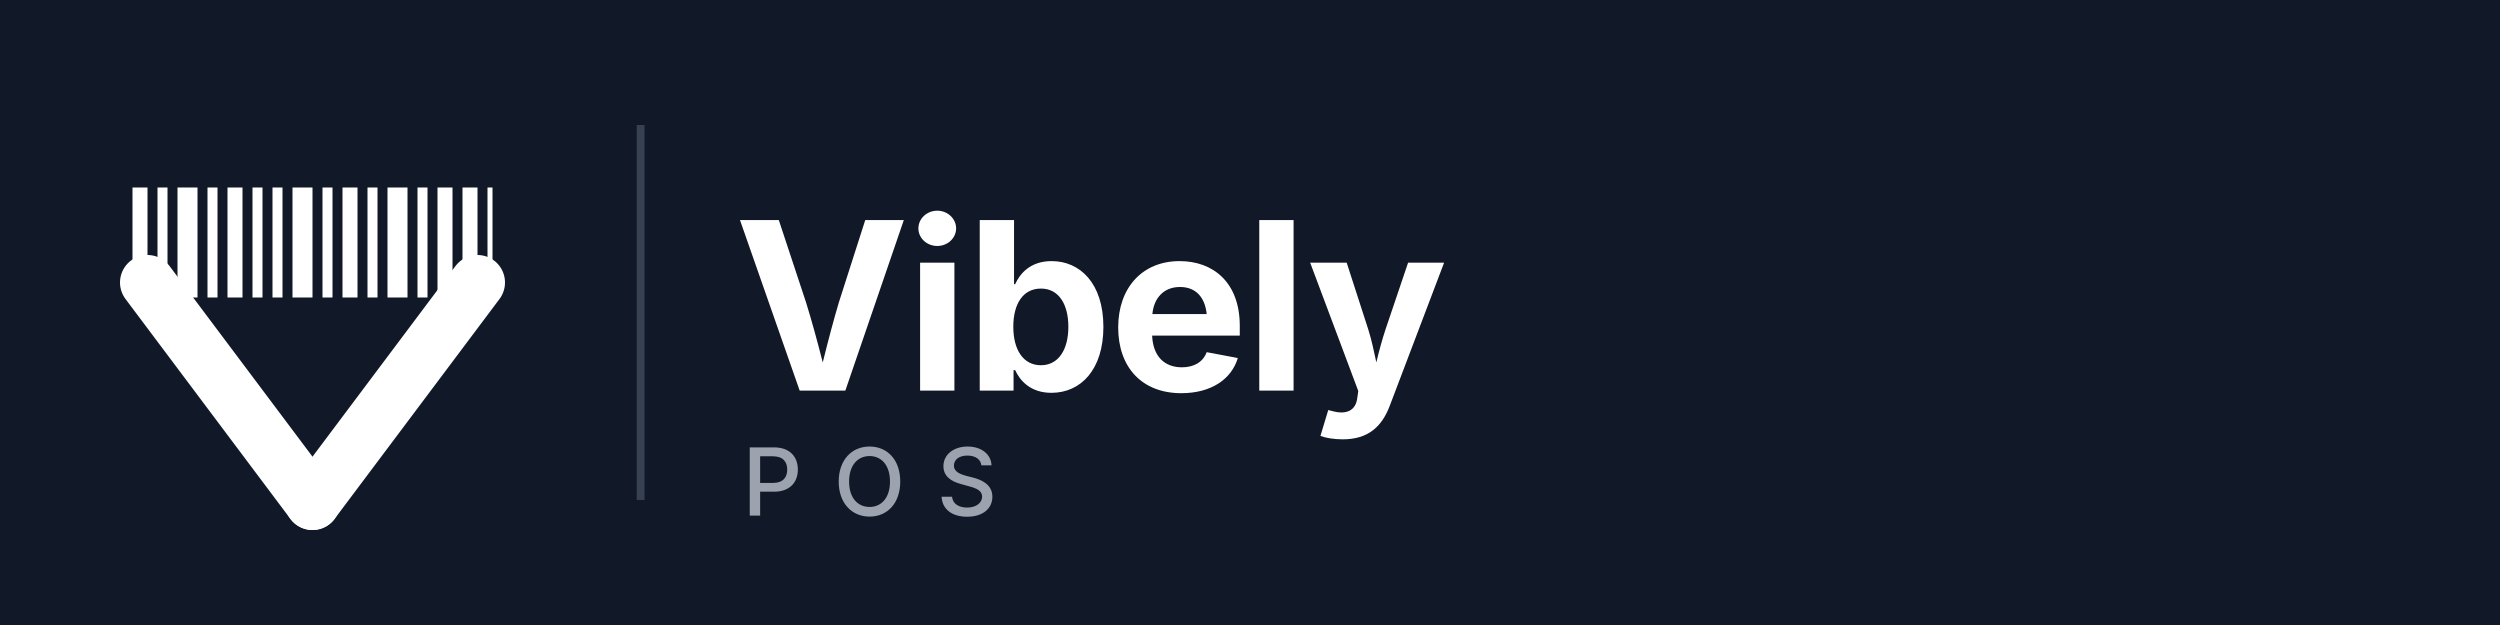
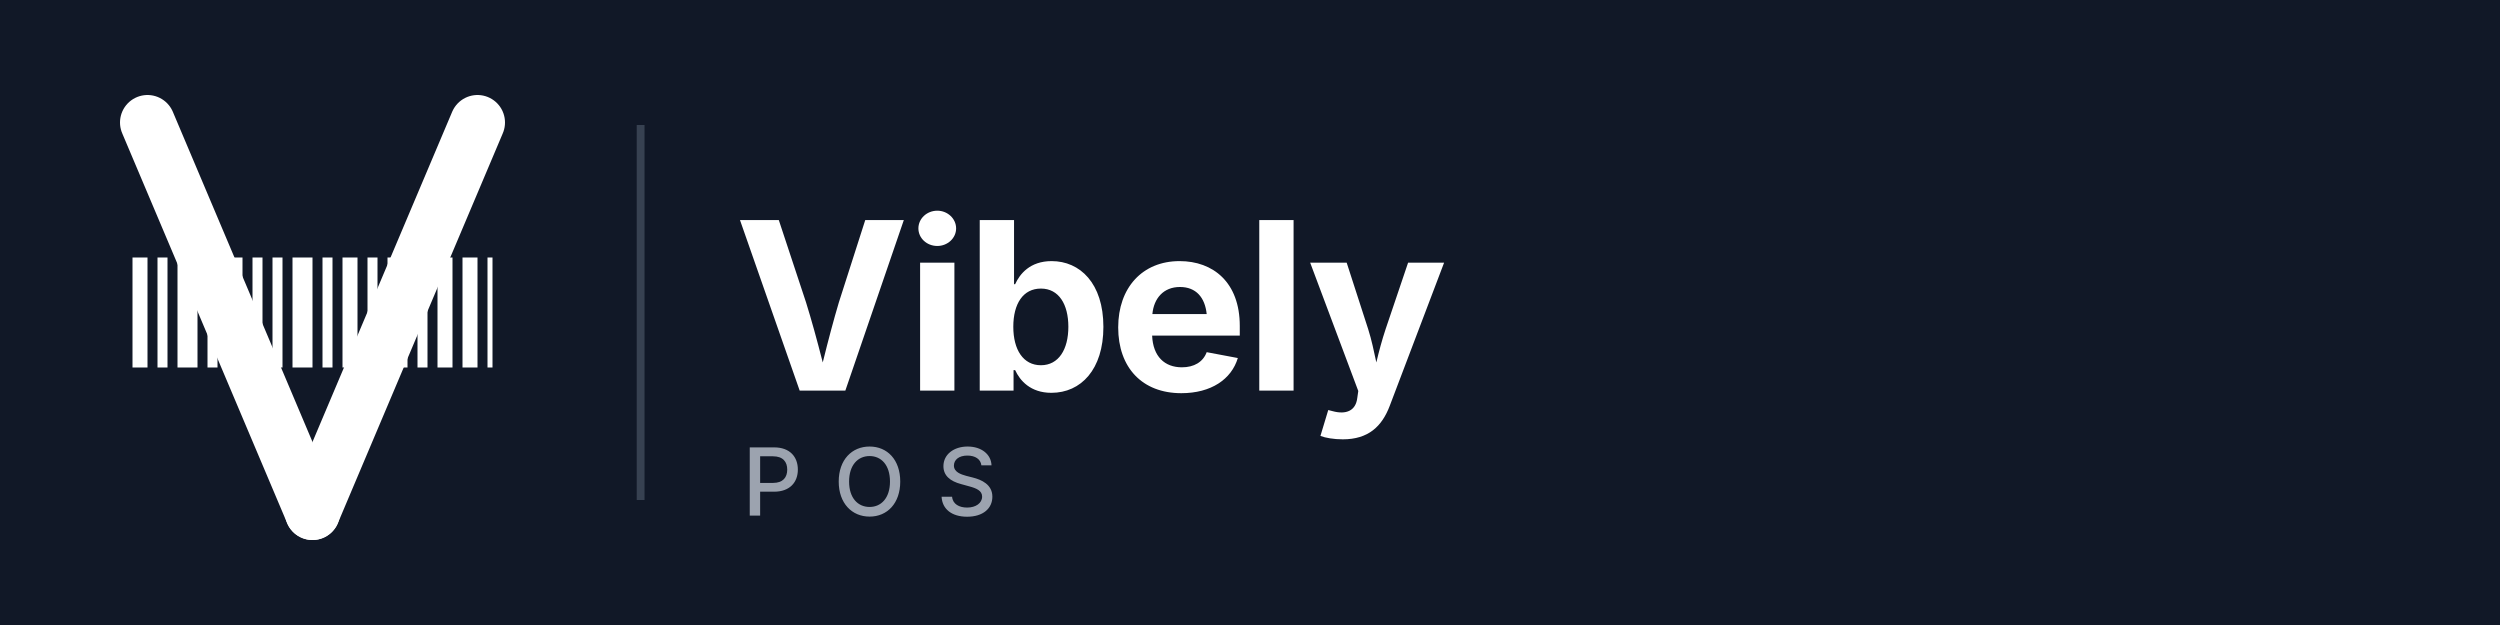
<svg xmlns="http://www.w3.org/2000/svg" viewBox="0 0 320 80">
  <rect width="320" height="80" fill="#111827" />
  <g transform="translate(8, 8) scale(0.64)">
-     <line x1="17" y1="44" x2="50" y2="88" stroke="white" stroke-width="11" stroke-linecap="round" />
-     <line x1="83" y1="44" x2="50" y2="88" stroke="white" stroke-width="11" stroke-linecap="round" />
-     <rect x="14" y="25" width="3" height="22" fill="white" />
-     <rect x="19" y="25" width="2" height="22" fill="white" />
-     <rect x="23" y="25" width="4" height="22" fill="white" />
-     <rect x="29" y="25" width="2" height="22" fill="white" />
-     <rect x="33" y="25" width="3" height="22" fill="white" />
-     <rect x="38" y="25" width="2" height="22" fill="white" />
-     <rect x="42" y="25" width="2" height="22" fill="white" />
-     <rect x="46" y="25" width="4" height="22" fill="white" />
-     <rect x="52" y="25" width="2" height="22" fill="white" />
-     <rect x="56" y="25" width="3" height="22" fill="white" />
-     <rect x="61" y="25" width="2" height="22" fill="white" />
-     <rect x="65" y="25" width="4" height="22" fill="white" />
-     <rect x="71" y="25" width="2" height="22" fill="white" />
-     <rect x="75" y="25" width="3" height="22" fill="white" />
-     <rect x="80" y="25" width="3" height="22" fill="white" />
-     <rect x="85" y="25" width="1" height="22" fill="white" />
+     <line x1="17" y1="12" x2="50" y2="90" stroke="white" stroke-width="11" stroke-linecap="round" />
+     <line x1="83" y1="12" x2="50" y2="90" stroke="white" stroke-width="11" stroke-linecap="round" />
+     <rect x="14" y="39" width="3" height="22" fill="white" />
+     <rect x="19" y="39" width="2" height="22" fill="white" />
+     <rect x="23" y="39" width="4" height="22" fill="white" />
+     <rect x="29" y="39" width="2" height="22" fill="white" />
+     <rect x="33" y="39" width="3" height="22" fill="white" />
+     <rect x="38" y="39" width="2" height="22" fill="white" />
+     <rect x="42" y="39" width="2" height="22" fill="white" />
+     <rect x="46" y="39" width="4" height="22" fill="white" />
+     <rect x="52" y="39" width="2" height="22" fill="white" />
+     <rect x="56" y="39" width="3" height="22" fill="white" />
+     <rect x="61" y="39" width="2" height="22" fill="white" />
+     <rect x="65" y="39" width="4" height="22" fill="white" />
+     <rect x="71" y="39" width="2" height="22" fill="white" />
+     <rect x="75" y="39" width="3" height="22" fill="white" />
+     <rect x="80" y="39" width="3" height="22" fill="white" />
+     <rect x="85" y="39" width="1" height="22" fill="white" />
  </g>
  <line x1="82" y1="16" x2="82" y2="64" stroke="#374151" stroke-width="1" />
  <text x="94" y="50" font-family="'Inter', 'Helvetica Neue', Arial, sans-serif" font-size="30" font-weight="700" letter-spacing="-0.5" fill="white">Vibely</text>
  <text x="95" y="66" font-family="'Inter', 'Helvetica Neue', Arial, sans-serif" font-size="12" font-weight="500" letter-spacing="4" fill="#9CA3AF">POS</text>
</svg>
